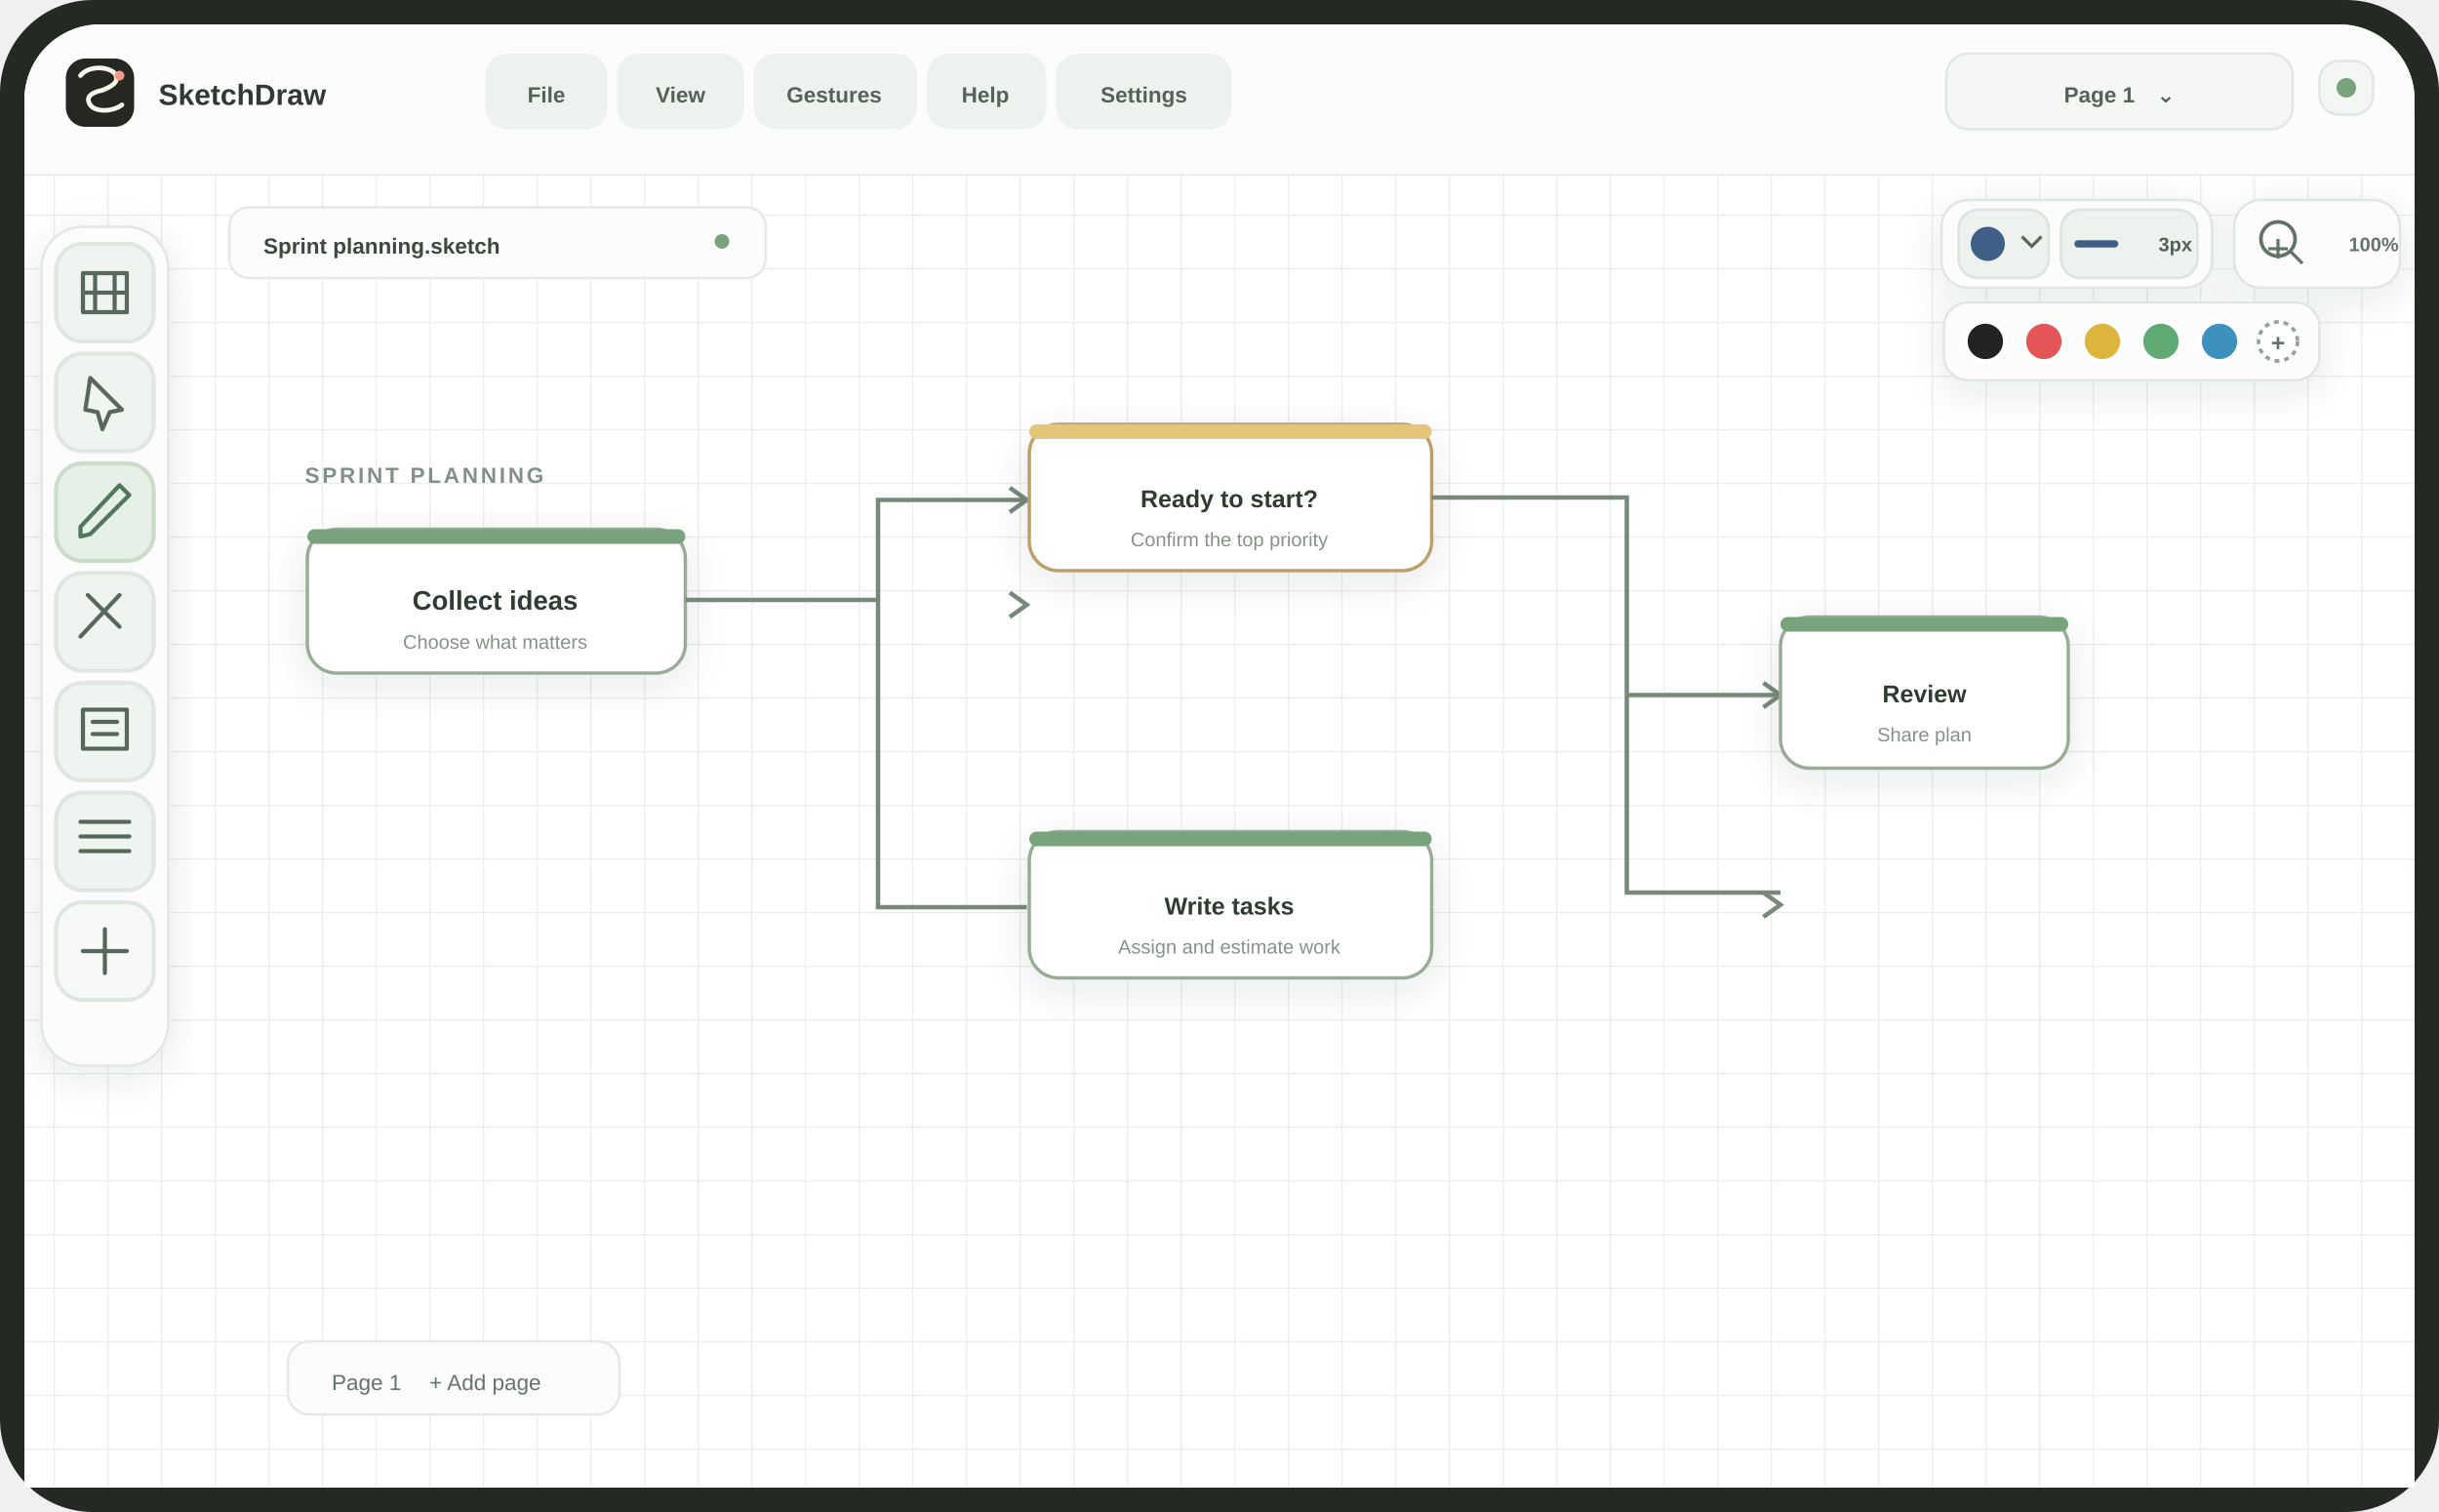
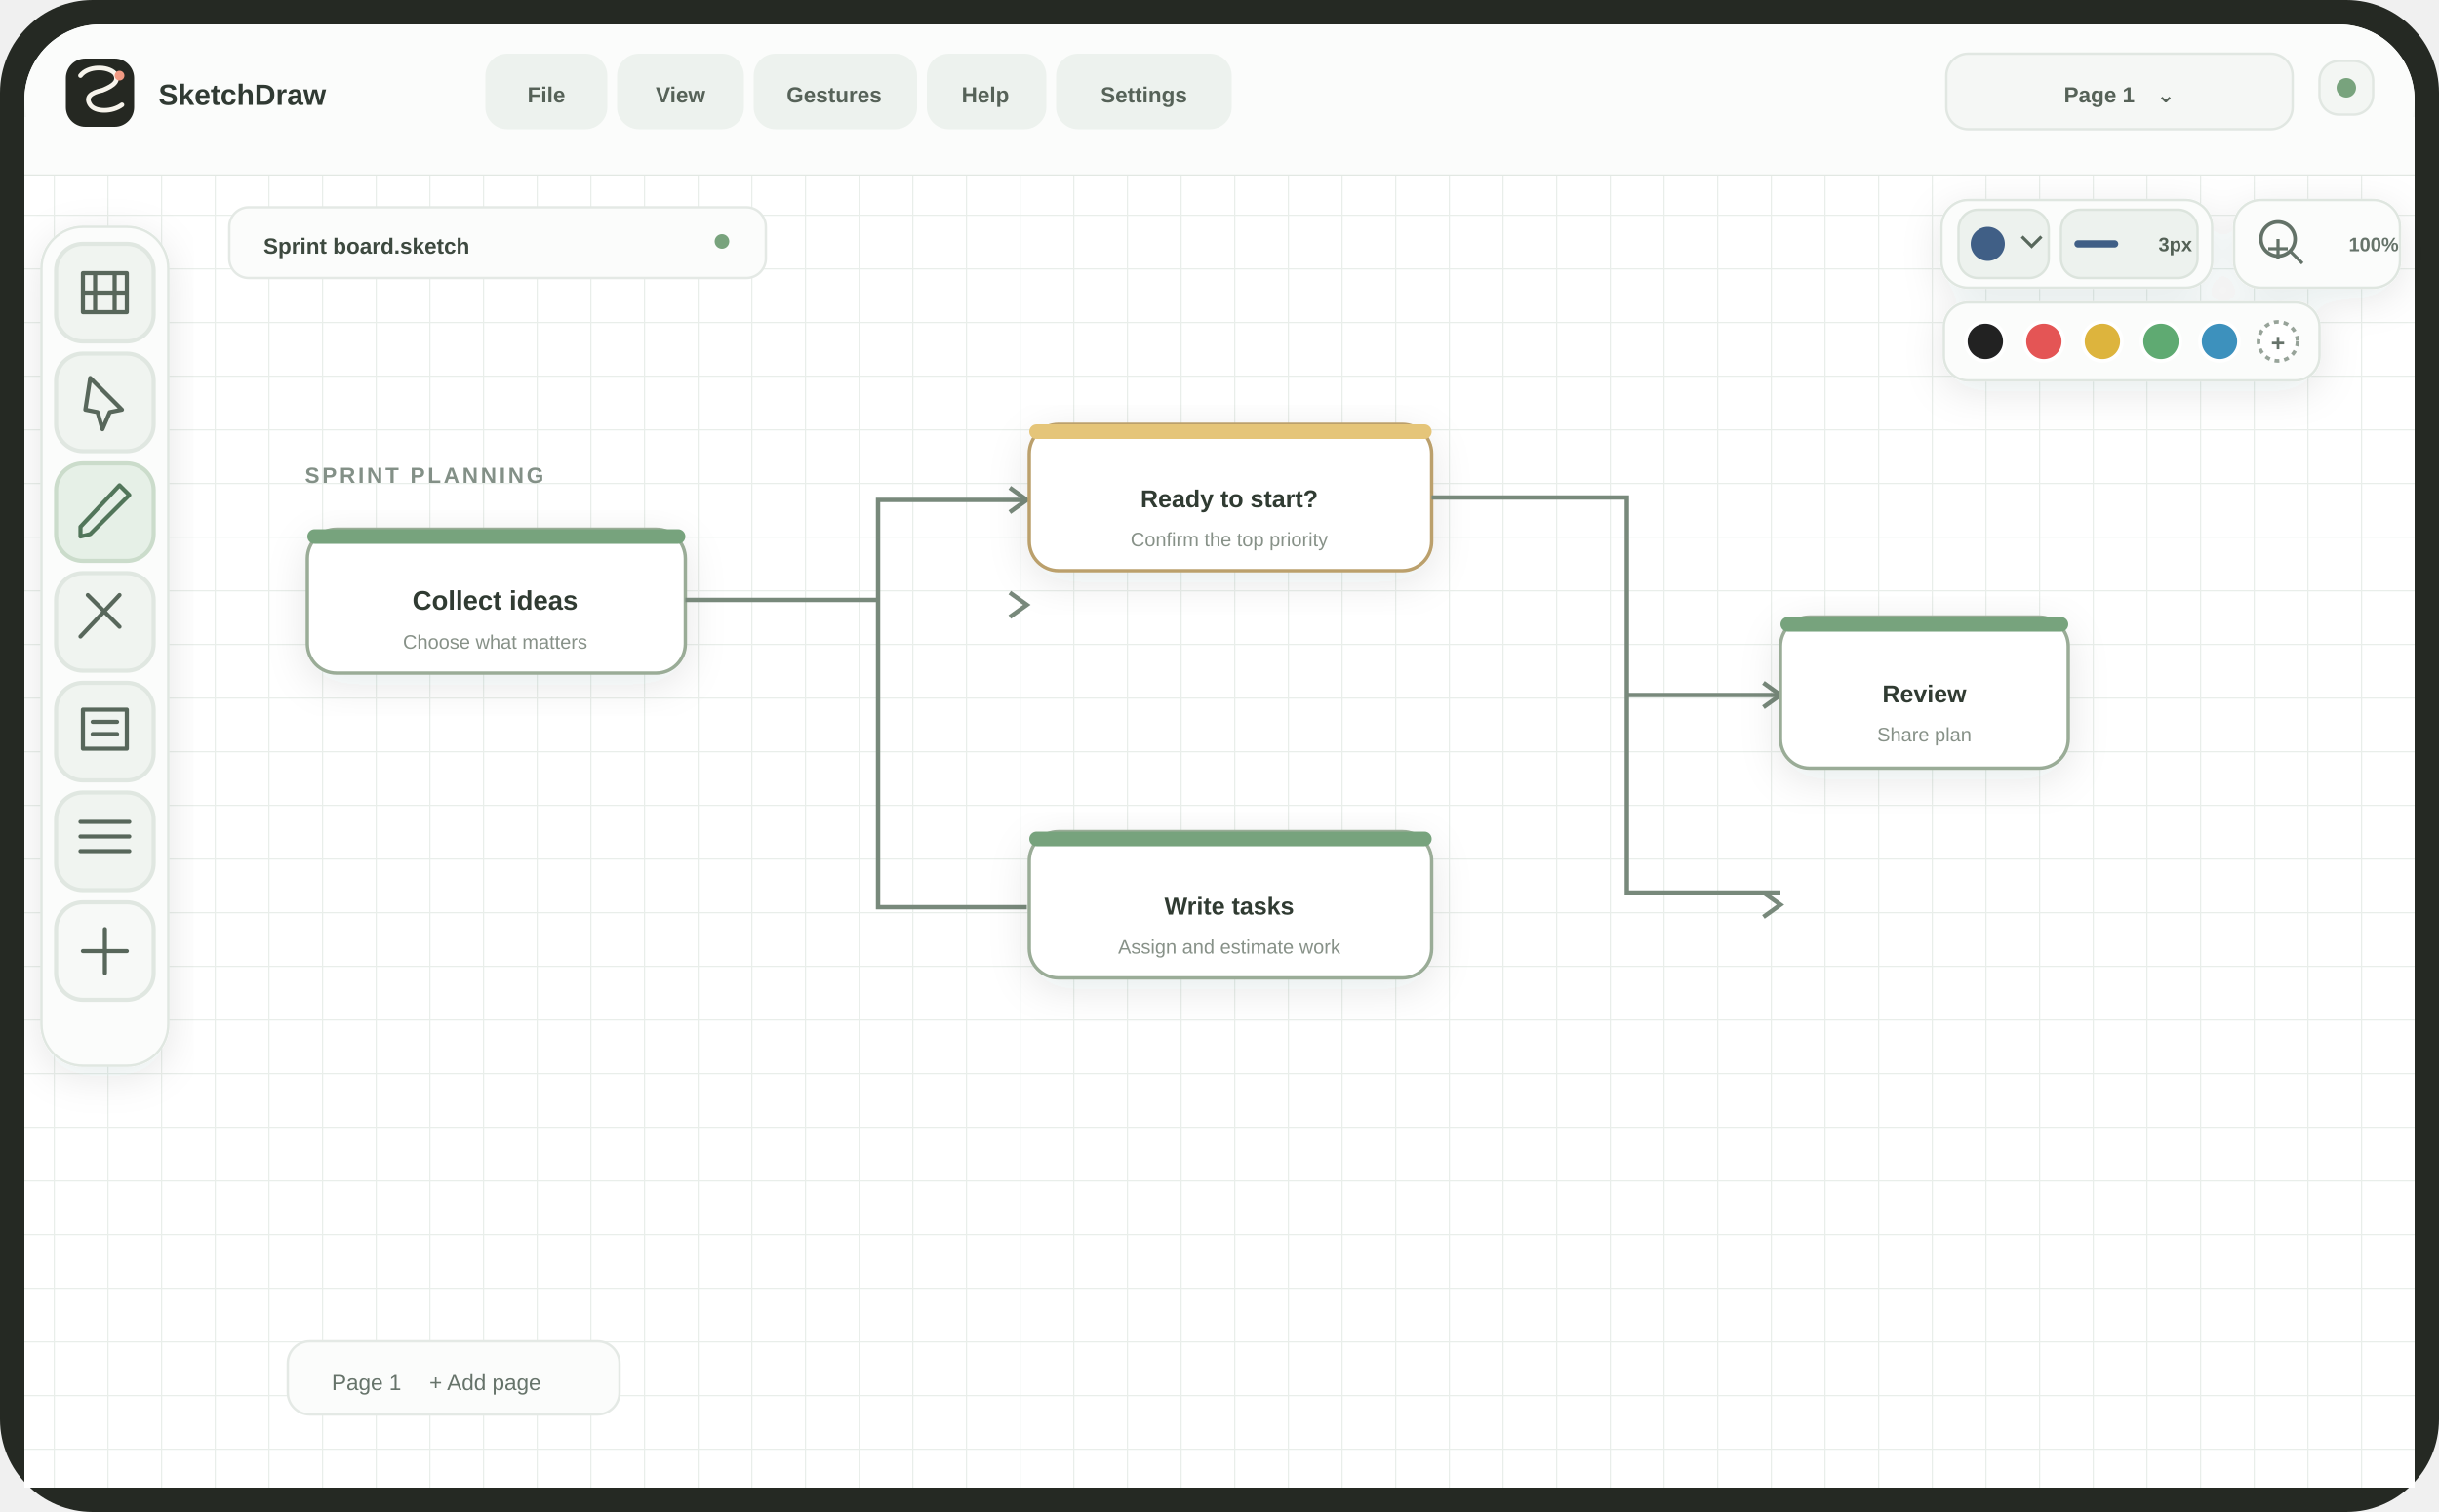
<svg xmlns="http://www.w3.org/2000/svg" viewBox="0 0 1000 620" role="img" aria-labelledby="title desc">
  <defs>
    <pattern id="landscape-grid" width="22" height="22" patternUnits="userSpaceOnUse">
      <path d="M22 0H0v22" fill="none" stroke="#e9eeea" />
    </pattern>
    <filter id="landscape-shadow" x="-20%" y="-20%" width="140%" height="150%">
      <feDropShadow dx="0" dy="4" stdDeviation="8" flood-color="#25352b" flood-opacity=".1" />
    </filter>
  </defs>
  <rect width="1000" height="620" rx="38" fill="#252923" />
  <rect x="10" y="10" width="980" height="600" rx="31" fill="#f4f6f4" />
  <rect x="10" y="10" width="980" height="62" rx="31" fill="#fbfcfb" />
  <rect x="10" y="48" width="980" height="24" fill="#fbfcfb" />
  <path d="M10 72h980" stroke="#e2e8e3" />
  <rect x="27" y="24" width="28" height="28" rx="8" fill="#252822" />
  <path d="M33 31c3-4 11-4 14-1 2 3 0 5-5 7-5 1-7 3-5 6 2 3 9 3 13 0" fill="none" stroke="#f7f4ec" stroke-width="1.9" stroke-linecap="round" />
  <circle cx="49" cy="31" r="2" fill="#f29a83" />
  <text x="65" y="43" fill="#303a33" font-family="Segoe UI,Arial,sans-serif" font-size="12" font-weight="700">SketchDraw</text>
  <g font-family="Segoe UI,Arial,sans-serif" font-size="9" font-weight="600" fill="#566258" text-anchor="middle">
    <rect x="199" y="22" width="50" height="31" rx="9" fill="#edf2ee" />
    <text x="224" y="42">File</text>
    <rect x="253" y="22" width="52" height="31" rx="9" fill="#edf2ee" />
    <text x="279" y="42">View</text>
    <rect x="309" y="22" width="67" height="31" rx="9" fill="#edf2ee" />
    <text x="342" y="42">Gestures</text>
    <rect x="380" y="22" width="49" height="31" rx="9" fill="#edf2ee" />
    <text x="404" y="42">Help</text>
    <rect x="433" y="22" width="72" height="31" rx="9" fill="#edf2ee" />
    <text x="469" y="42">Settings</text>
    <rect x="798" y="22" width="142" height="31" rx="9" fill="#f5f7f5" stroke="#e1e7e2" />
    <text x="869" y="42">Page 1　⌄</text>
  </g>
  <rect x="951" y="25" width="22" height="22" rx="8" fill="#f3f6f3" stroke="#e1e7e2" />
  <circle cx="962" cy="36" r="4" fill="#78a37d" />
  <rect x="10" y="72" width="980" height="538" fill="#fff" />
  <rect x="10" y="72" width="980" height="538" fill="url(#landscape-grid)" />
  <rect x="94" y="85" width="220" height="29" rx="8" fill="#fbfcfb" stroke="#e4e9e5" />
-   <text x="108" y="104" fill="#3d493f" font-family="Segoe UI,Arial,sans-serif" font-size="9" font-weight="600">Sprint planning.sketch</text>
+   <text x="108" y="104" fill="#3d493f" font-family="Segoe UI,Arial,sans-serif" font-size="9" font-weight="600">Sprint board.sketch</text>
  <circle cx="296" cy="99" r="3" fill="#78a37d" />
  <rect x="17" y="93" width="52" height="344" rx="17" fill="#fbfcfb" stroke="#e0e7e1" filter="url(#landscape-shadow)" />
  <g fill="none" stroke="#58675b" stroke-width="1.7" stroke-linecap="round" stroke-linejoin="round">
    <rect x="23" y="100" width="40" height="40" rx="11" fill="#f0f4f0" stroke="#e0e7e1" />
    <path d="M34 112h18v16H34zM39 112v16m8-16v16m-13-8h18" />
    <rect x="23" y="145" width="40" height="40" rx="11" fill="#f0f4f0" stroke="#e0e7e1" />
    <path d="m37 155 13 13-5 1-3 7-2-7-5-1z" />
    <rect x="23" y="190" width="40" height="40" rx="11" fill="#e6f0e7" stroke="#cbdccb" />
    <path d="m33 216 16-17 4 4-16 16-4 1z" stroke="#52765a" />
    <rect x="23" y="235" width="40" height="40" rx="11" fill="#f0f4f0" stroke="#e0e7e1" />
    <path d="m33 261 16-17m-13 0 13 13" />
    <rect x="23" y="280" width="40" height="40" rx="11" fill="#f0f4f0" stroke="#e0e7e1" />
    <path d="M34 291h18v16H34zM38 296h10m-10 5h10" />
    <rect x="23" y="325" width="40" height="40" rx="11" fill="#f0f4f0" stroke="#e0e7e1" />
    <path d="M33 337h20m-20 6h20m-20 6h20" />
    <rect x="23" y="370" width="40" height="40" rx="11" fill="#f7f9f7" stroke="#e0e7e1" />
    <path d="M34 390h18m-9-9v18" />
  </g>
  <g filter="url(#landscape-shadow)">
    <rect x="796" y="82" width="111" height="36" rx="11" fill="#fbfcfb" stroke="#dfe6e0" />
    <rect x="803" y="86" width="37" height="28" rx="8" fill="#edf2ee" stroke="#dce4dd" />
    <circle cx="815" cy="100" r="7" fill="#405f86" />
    <path d="m829 97 4 4 4-4" fill="none" stroke="#58675b" stroke-width="1.3" />
    <rect x="845" y="86" width="56" height="28" rx="8" fill="#edf2ee" stroke="#dce4dd" />
    <path d="M852 100h15" stroke="#405f86" stroke-width="3" stroke-linecap="round" />
    <text x="885" y="103" fill="#536055" font-family="Segoe UI,Arial,sans-serif" font-size="8" font-weight="700">3px</text>
    <rect x="916" y="82" width="68" height="36" rx="11" fill="#fbfcfb" stroke="#dfe6e0" />
    <circle cx="934" cy="98" r="7" fill="none" stroke="#647267" stroke-width="1.5" />
    <path d="m939 103 5 5m-10-10v8m-4-4h8" fill="none" stroke="#647267" stroke-width="1.3" />
    <text x="963" y="103" fill="#66736a" font-family="Segoe UI,Arial,sans-serif" font-size="8" font-weight="650">100%</text>
    <rect x="797" y="124" width="154" height="32" rx="10" fill="#fbfcfb" stroke="#dfe6e0" />
    <g stroke="#fff" stroke-width="1.5">
      <circle cx="814" cy="140" r="8" fill="#202124" />
      <circle cx="838" cy="140" r="8" fill="#e45454" />
      <circle cx="862" cy="140" r="8" fill="#ddb43c" />
      <circle cx="886" cy="140" r="8" fill="#5eaa72" />
      <circle cx="910" cy="140" r="8" fill="#3d91bd" />
      <circle cx="934" cy="140" r="8" fill="#fff" stroke="#97a399" stroke-dasharray="2 2" />
    </g>
    <text x="934" y="144" text-anchor="middle" fill="#66736a" font-family="Segoe UI,Arial,sans-serif" font-size="10" font-weight="700">+</text>
  </g>
  <g font-family="Segoe UI,Arial,sans-serif">
    <text x="125" y="198" fill="#839087" font-size="9" font-weight="700" letter-spacing="1.1">SPRINT PLANNING</text>
    <rect x="126" y="217" width="155" height="59" rx="12" fill="#fff" stroke="#9aac97" stroke-width="1.4" filter="url(#landscape-shadow)" />
    <rect x="126" y="217" width="155" height="6" rx="3" fill="#77a37d" />
    <text x="203" y="250" text-anchor="middle" fill="#303b32" font-size="11" font-weight="700">Collect ideas</text>
    <text x="203" y="266" text-anchor="middle" fill="#879188" font-size="8">Choose what matters</text>
    <path d="M281 246h79v-41h61m-61 41v126h61" fill="none" stroke="#78897b" stroke-width="1.8" />
    <path d="m414 200 7 5-7 5m0 33 7 5-7 5" fill="none" stroke="#78897b" stroke-width="1.8" />
    <rect x="422" y="174" width="165" height="60" rx="12" fill="#fff" stroke="#bba06c" stroke-width="1.4" filter="url(#landscape-shadow)" />
    <rect x="422" y="174" width="165" height="6" rx="3" fill="#e5c579" />
    <text x="504" y="208" text-anchor="middle" fill="#303b32" font-size="10" font-weight="700">Ready to start?</text>
    <text x="504" y="224" text-anchor="middle" fill="#879188" font-size="8">Confirm the top priority</text>
    <rect x="422" y="341" width="165" height="60" rx="12" fill="#fff" stroke="#9aac97" stroke-width="1.4" filter="url(#landscape-shadow)" />
    <rect x="422" y="341" width="165" height="6" rx="3" fill="#77a37d" />
    <text x="504" y="375" text-anchor="middle" fill="#303b32" font-size="10" font-weight="700">Write tasks</text>
    <text x="504" y="391" text-anchor="middle" fill="#879188" font-size="8">Assign and estimate work</text>
    <path d="M587 204h80v81h63m-63-81v162h63" fill="none" stroke="#78897b" stroke-width="1.8" />
    <path d="m723 280 7 5-7 5m0 76 7 5-7 5" fill="none" stroke="#78897b" stroke-width="1.8" />
    <rect x="730" y="253" width="118" height="62" rx="12" fill="#fff" stroke="#9aac97" stroke-width="1.4" filter="url(#landscape-shadow)" />
    <rect x="730" y="253" width="118" height="6" rx="3" fill="#77a37d" />
    <text x="789" y="288" text-anchor="middle" fill="#303b32" font-size="10" font-weight="700">Review</text>
    <text x="789" y="304" text-anchor="middle" fill="#879188" font-size="8">Share plan</text>
    <rect x="118" y="550" width="136" height="30" rx="9" fill="#fbfcfb" stroke="#e4e9e5" />
    <text x="136" y="570" fill="#66736a" font-size="9">Page 1　 + Add page</text>
  </g>
</svg>
